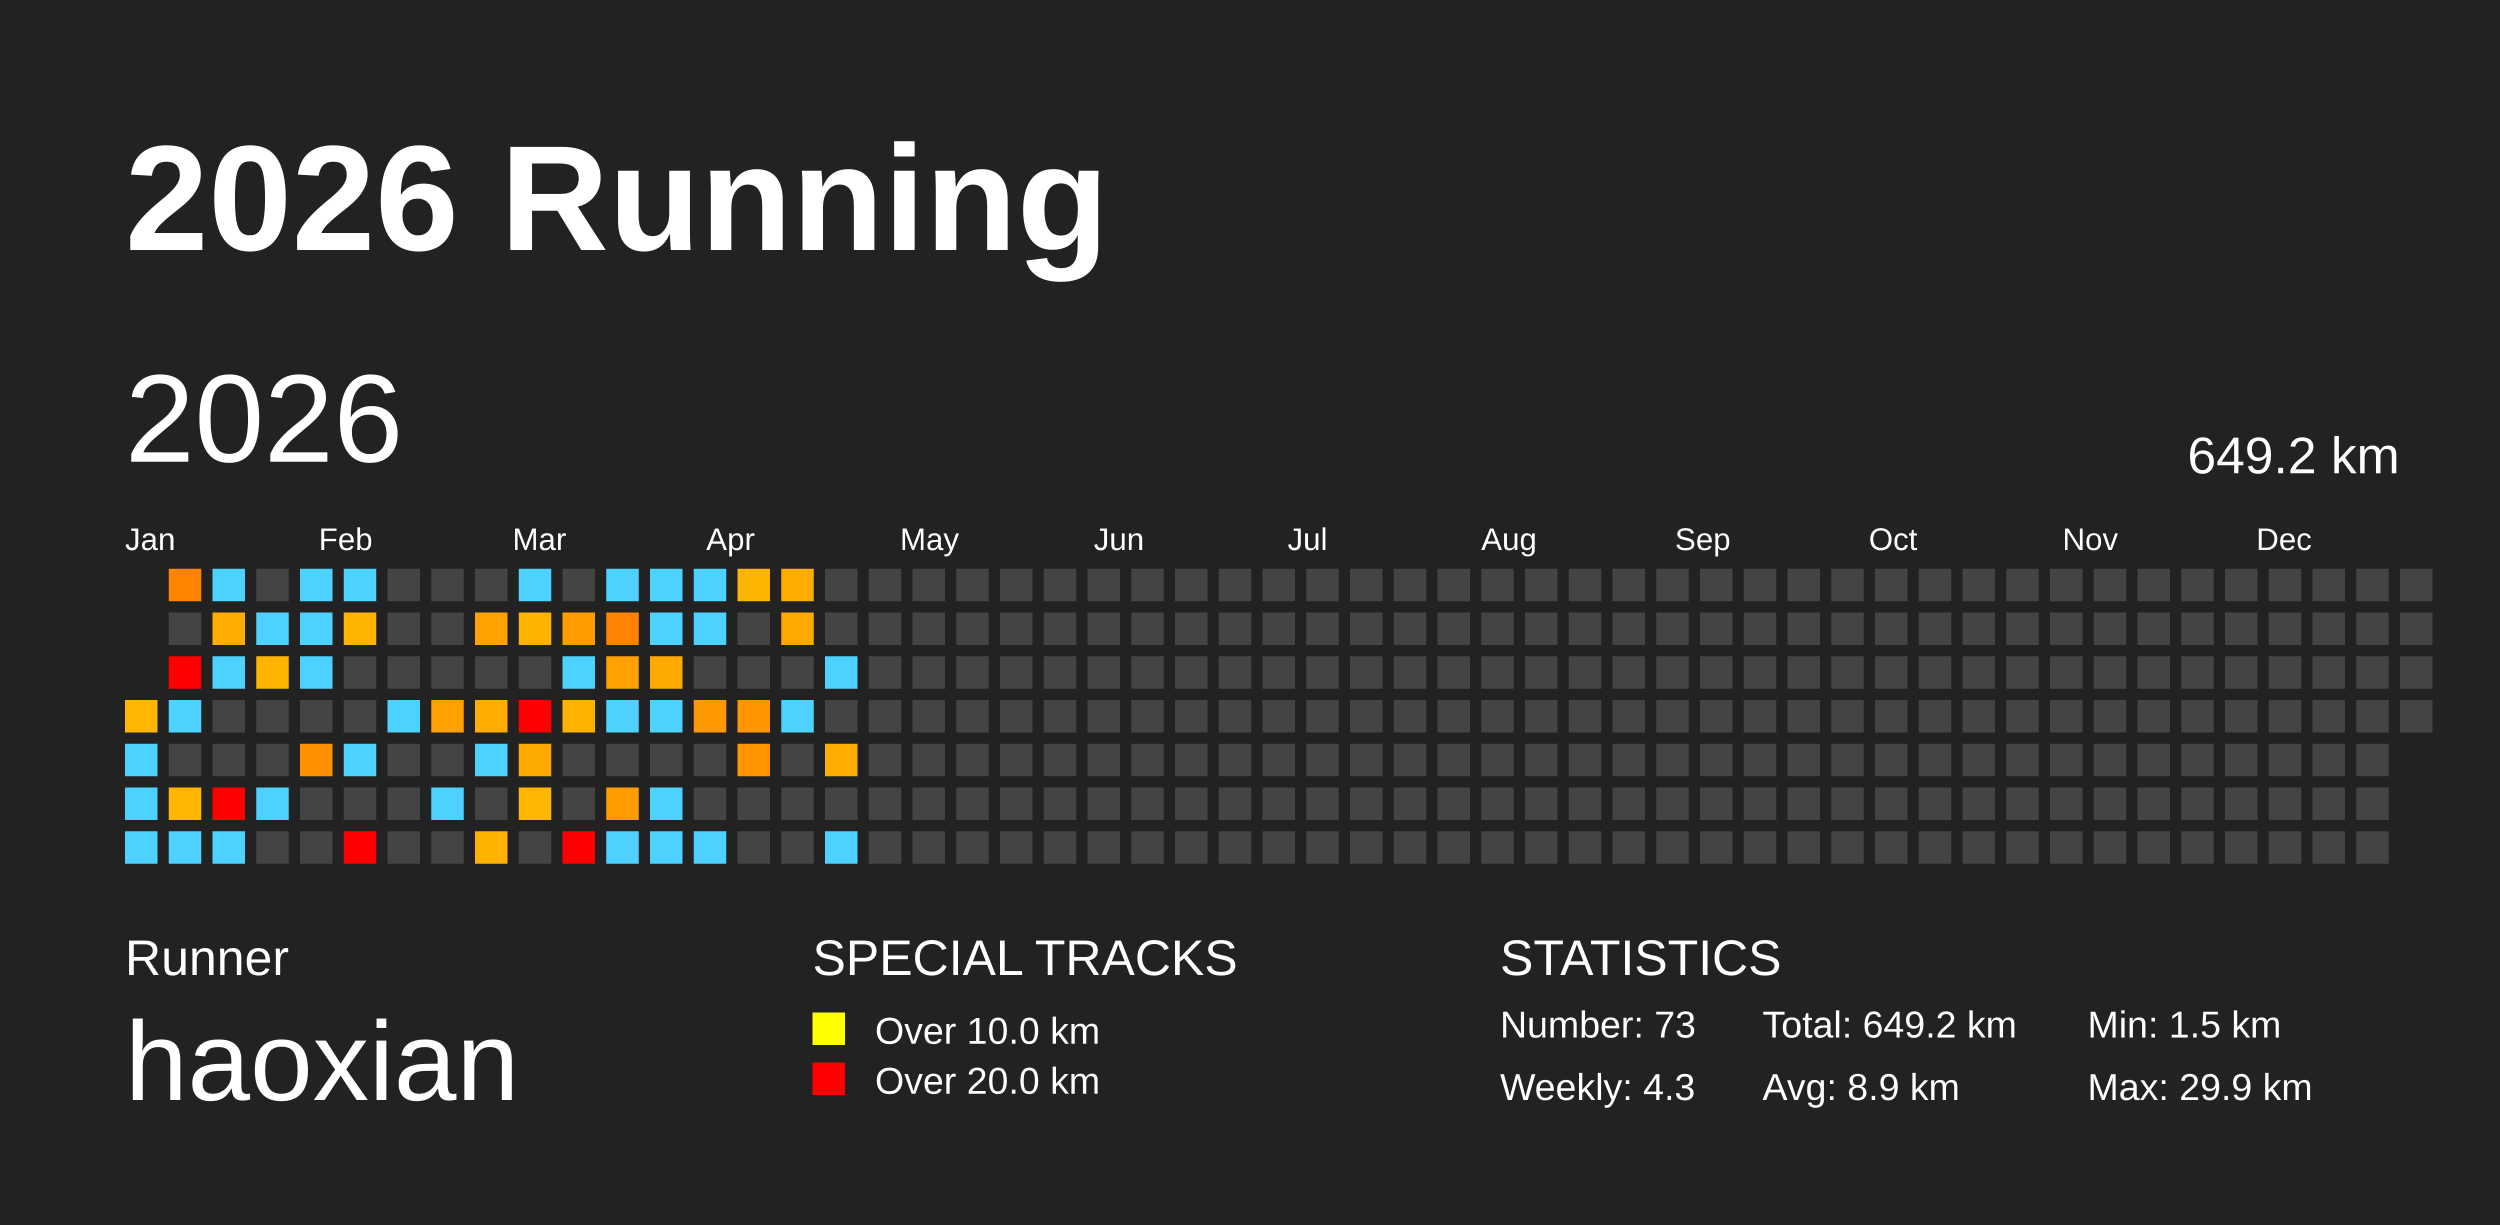
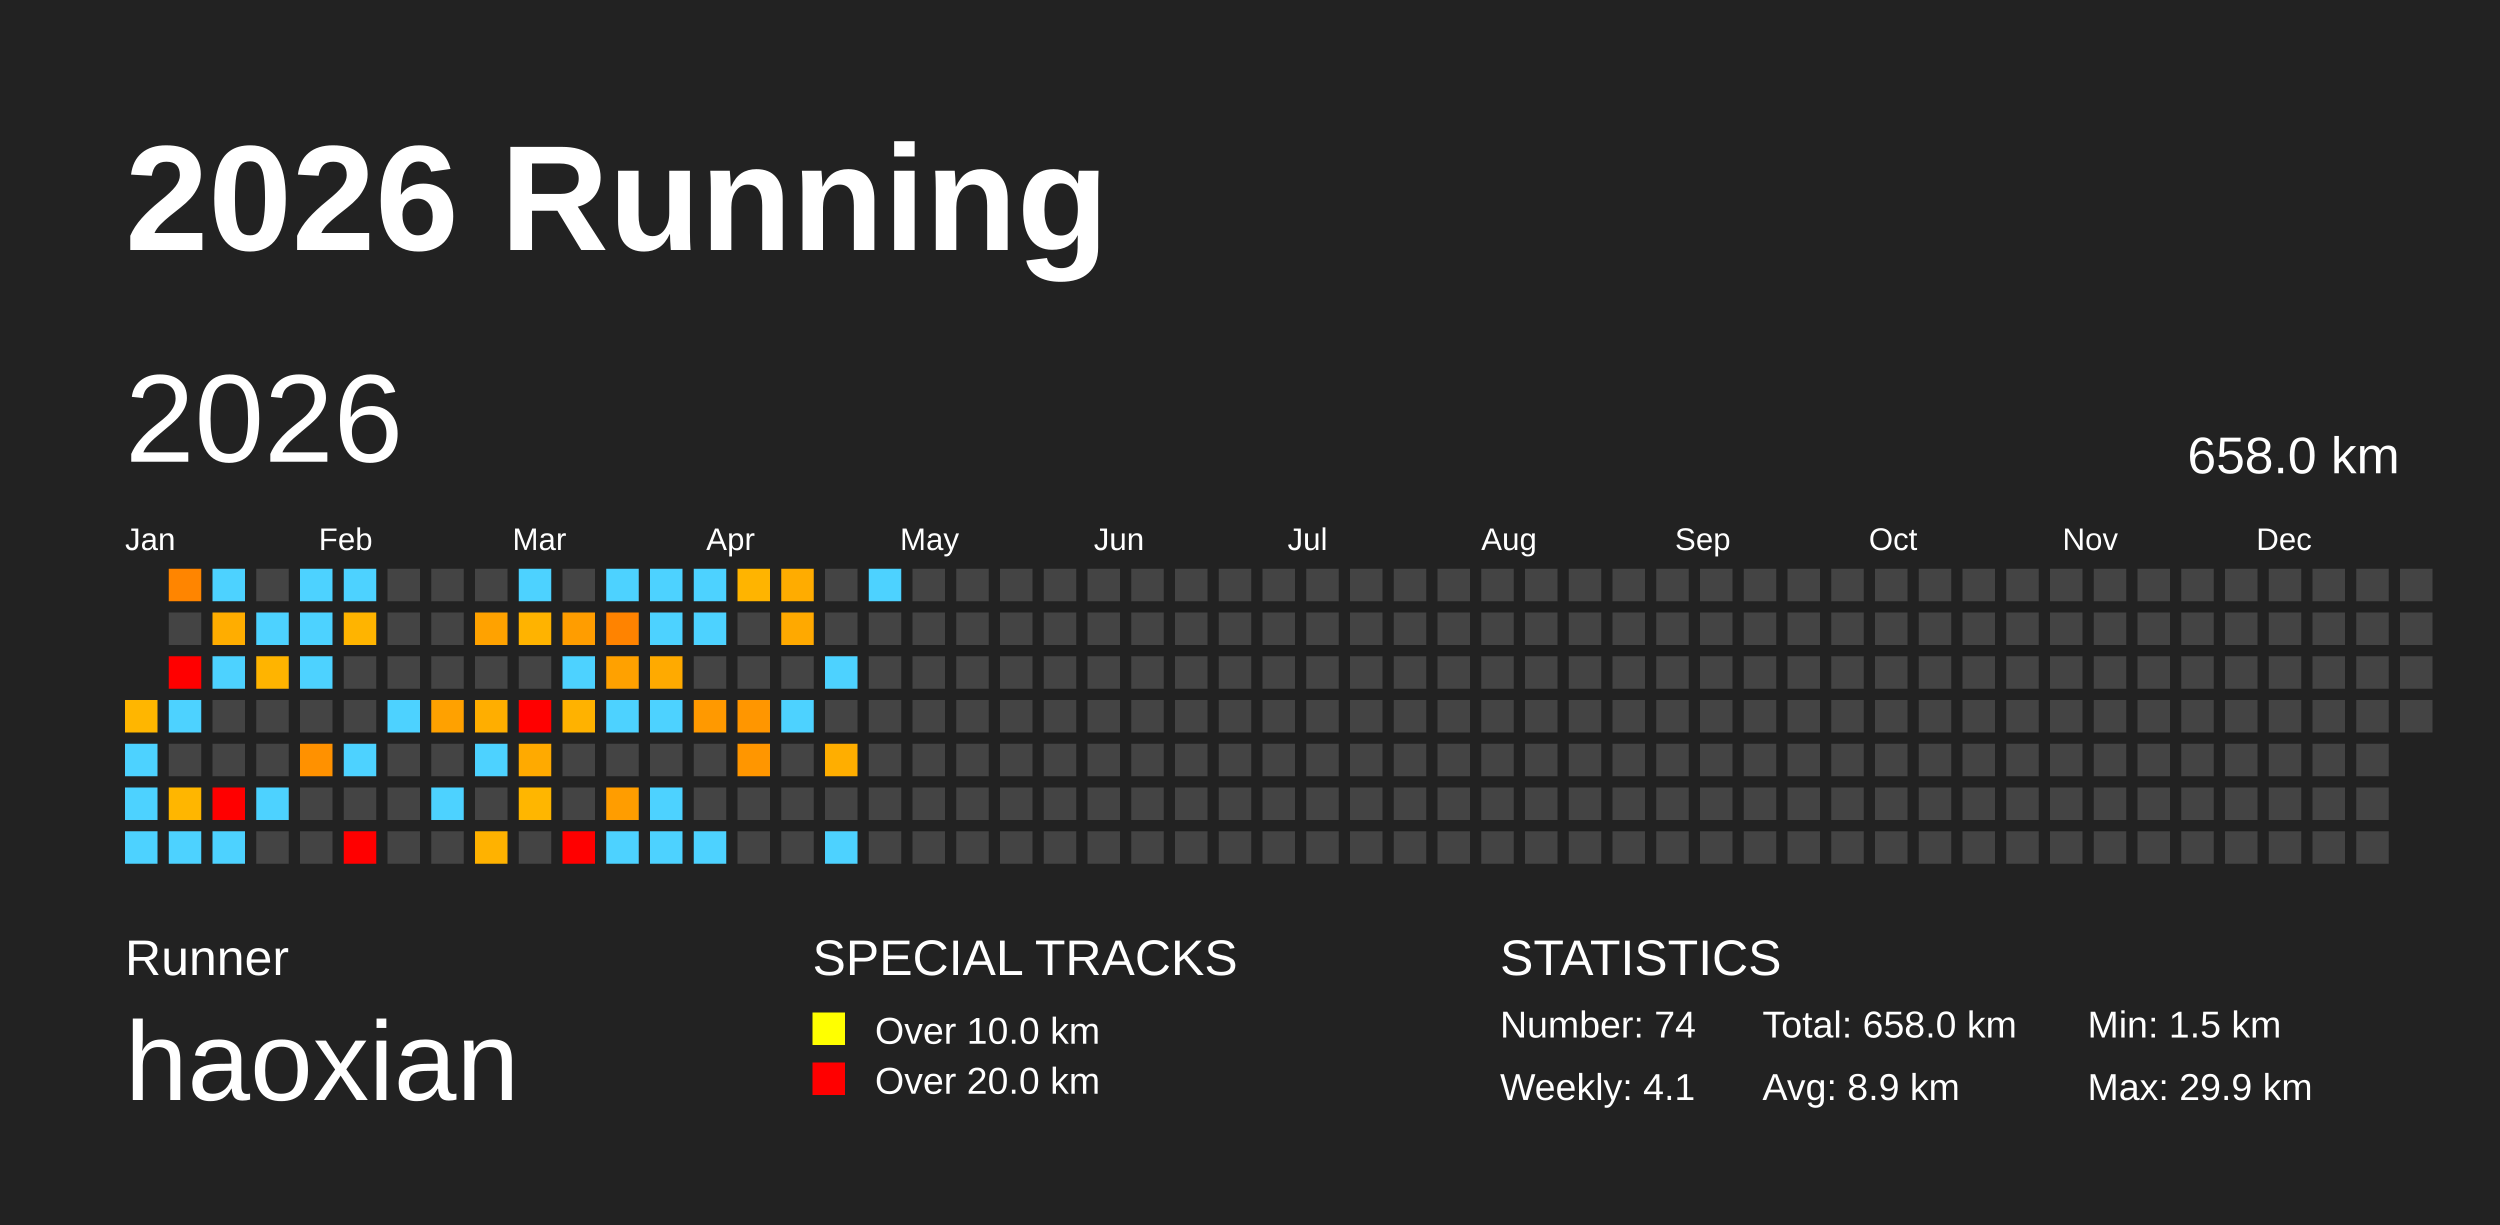
<svg xmlns="http://www.w3.org/2000/svg" baseProfile="full" height="98mm" version="1.1" viewBox="0,0,200,98" width="200mm">
  <defs />
  <rect fill="#222222" height="98" width="200" x="0" y="0" />
  <text fill="#FFFFFF" style="font-size:12px; font-family:Arial; font-weight:bold;" x="10" y="20">2026 Running</text>
  <text fill="#FFFFFF" style="font-size:4px; font-family:Arial" x="10" y="78">Runner</text>
  <text fill="#FFFFFF" style="font-size:9px; font-family:Arial" x="10" y="88">haoxian</text>
  <text fill="#FFFFFF" style="font-size:4px; font-family:Arial" x="65" y="78">SPECIAL TRACKS</text>
  <rect fill="yellow" height="2.6" width="2.6" x="65" y="81" />
  <text fill="#FFFFFF" style="font-size:3px; font-family:Arial" x="70" y="83.5">Over 10.0 km</text>
  <rect fill="red" height="2.6" width="2.6" x="65" y="85" />
  <text fill="#FFFFFF" style="font-size:3px; font-family:Arial" x="70" y="87.5">Over 20.0 km</text>
  <text fill="#FFFFFF" style="font-size:4px; font-family:Arial" x="120" y="78">STATISTICS</text>
-   <text fill="#FFFFFF" style="font-size:3px; font-family:Arial" x="120" y="83">Number: 73</text>
-   <text fill="#FFFFFF" style="font-size:3px; font-family:Arial" x="120" y="88">Weekly: 4.3</text>
-   <text fill="#FFFFFF" style="font-size:3px; font-family:Arial" x="141" y="83">Total: 649.2 km</text>
+   <text fill="#FFFFFF" style="font-size:3px; font-family:Arial" x="120" y="83">Number: 74</text>
+   <text fill="#FFFFFF" style="font-size:3px; font-family:Arial" x="120" y="88">Weekly: 4.1</text>
+   <text fill="#FFFFFF" style="font-size:3px; font-family:Arial" x="141" y="83">Total: 658.0 km</text>
  <text fill="#FFFFFF" style="font-size:3px; font-family:Arial" x="141" y="88">Avg: 8.9 km</text>
  <text fill="#FFFFFF" style="font-size:3px; font-family:Arial" x="167" y="83">Min: 1.5 km</text>
  <text fill="#FFFFFF" style="font-size:3px; font-family:Arial" x="167" y="88">Max: 29.9 km</text>
  <text dominant-baseline="hanging" fill="#FFFFFF" style="font-size:10.0px; font-family:Arial;" x="10" y="30">2026</text>
-   <text dominant-baseline="hanging" fill="#FFFFFF" style="font-size:4.125px; font-family:Arial;" x="175" y="35">649.2 km</text>
+   <text dominant-baseline="hanging" fill="#FFFFFF" style="font-size:4.125px; font-family:Arial;" x="175" y="35">658.0 km</text>
  <text fill="#FFFFFF" style="font-size:2.5px; font-family:Arial" x="10.0" y="44">Jan</text>
  <text fill="#FFFFFF" style="font-size:2.5px; font-family:Arial" x="25.5" y="44">Feb</text>
  <text fill="#FFFFFF" style="font-size:2.5px; font-family:Arial" x="41.0" y="44">Mar</text>
  <text fill="#FFFFFF" style="font-size:2.5px; font-family:Arial" x="56.5" y="44">Apr</text>
  <text fill="#FFFFFF" style="font-size:2.5px; font-family:Arial" x="72.0" y="44">May</text>
  <text fill="#FFFFFF" style="font-size:2.5px; font-family:Arial" x="87.5" y="44">Jun</text>
  <text fill="#FFFFFF" style="font-size:2.5px; font-family:Arial" x="103.0" y="44">Jul</text>
  <text fill="#FFFFFF" style="font-size:2.5px; font-family:Arial" x="118.5" y="44">Aug</text>
  <text fill="#FFFFFF" style="font-size:2.5px; font-family:Arial" x="134.0" y="44">Sep</text>
  <text fill="#FFFFFF" style="font-size:2.5px; font-family:Arial" x="149.5" y="44">Oct</text>
  <text fill="#FFFFFF" style="font-size:2.5px; font-family:Arial" x="165.0" y="44">Nov</text>
  <text fill="#FFFFFF" style="font-size:2.5px; font-family:Arial" x="180.5" y="44">Dec</text>
  <rect fill="#ffb600" height="2.6" width="2.6" x="10.0" y="56.0" />
  <rect fill="#4dd2ff" height="2.6" width="2.6" x="10.0" y="59.5" />
  <rect fill="#4dd2ff" height="2.6" width="2.6" x="10.0" y="63.0" />
  <rect fill="#4dd2ff" height="2.6" width="2.6" x="10.0" y="66.5" />
  <rect fill="#ff8500" height="2.6" width="2.6" x="13.5" y="45.5" />
  <rect fill="#444444" height="2.6" width="2.6" x="13.5" y="49.0" />
  <rect fill="red" height="2.6" width="2.6" x="13.5" y="52.5" />
  <rect fill="#4dd2ff" height="2.6" width="2.6" x="13.5" y="56.0" />
  <rect fill="#444444" height="2.6" width="2.6" x="13.5" y="59.5" />
  <rect fill="#ffb600" height="2.6" width="2.6" x="13.5" y="63.0" />
  <rect fill="#4dd2ff" height="2.6" width="2.6" x="13.5" y="66.5" />
  <rect fill="#4dd2ff" height="2.6" width="2.6" x="17.0" y="45.5" />
  <rect fill="#ffad00" height="2.6" width="2.6" x="17.0" y="49.0" />
  <rect fill="#4dd2ff" height="2.6" width="2.6" x="17.0" y="52.5" />
  <rect fill="#444444" height="2.6" width="2.6" x="17.0" y="56.0" />
  <rect fill="#444444" height="2.6" width="2.6" x="17.0" y="59.5" />
  <rect fill="red" height="2.6" width="2.6" x="17.0" y="63.0" />
  <rect fill="#4dd2ff" height="2.6" width="2.6" x="17.0" y="66.5" />
  <rect fill="#444444" height="2.6" width="2.6" x="20.5" y="45.5" />
  <rect fill="#4dd2ff" height="2.6" width="2.6" x="20.5" y="49.0" />
  <rect fill="#ffb400" height="2.6" width="2.6" x="20.5" y="52.5" />
  <rect fill="#444444" height="2.6" width="2.6" x="20.5" y="56.0" />
  <rect fill="#444444" height="2.6" width="2.6" x="20.5" y="59.5" />
  <rect fill="#4dd2ff" height="2.6" width="2.6" x="20.5" y="63.0" />
  <rect fill="#444444" height="2.6" width="2.6" x="20.5" y="66.5" />
  <rect fill="#4dd2ff" height="2.6" width="2.6" x="24.0" y="45.5" />
  <rect fill="#4dd2ff" height="2.6" width="2.6" x="24.0" y="49.0" />
  <rect fill="#4dd2ff" height="2.6" width="2.6" x="24.0" y="52.5" />
  <rect fill="#444444" height="2.6" width="2.6" x="24.0" y="56.0" />
  <rect fill="#ff9100" height="2.6" width="2.6" x="24.0" y="59.5" />
  <rect fill="#444444" height="2.6" width="2.6" x="24.0" y="63.0" />
  <rect fill="#444444" height="2.6" width="2.6" x="24.0" y="66.5" />
  <rect fill="#4dd2ff" height="2.6" width="2.6" x="27.5" y="45.5" />
  <rect fill="#ffb400" height="2.6" width="2.6" x="27.5" y="49.0" />
  <rect fill="#444444" height="2.6" width="2.6" x="27.5" y="52.5" />
  <rect fill="#444444" height="2.6" width="2.6" x="27.5" y="56.0" />
  <rect fill="#4dd2ff" height="2.6" width="2.6" x="27.5" y="59.5" />
  <rect fill="#444444" height="2.6" width="2.6" x="27.5" y="63.0" />
  <rect fill="red" height="2.6" width="2.6" x="27.5" y="66.5" />
  <rect fill="#444444" height="2.6" width="2.6" x="31.0" y="45.5" />
  <rect fill="#444444" height="2.6" width="2.6" x="31.0" y="49.0" />
  <rect fill="#444444" height="2.6" width="2.6" x="31.0" y="52.5" />
  <rect fill="#4dd2ff" height="2.6" width="2.6" x="31.0" y="56.0" />
  <rect fill="#444444" height="2.6" width="2.6" x="31.0" y="59.5" />
  <rect fill="#444444" height="2.6" width="2.6" x="31.0" y="63.0" />
  <rect fill="#444444" height="2.6" width="2.6" x="31.0" y="66.5" />
  <rect fill="#444444" height="2.6" width="2.6" x="34.5" y="45.5" />
  <rect fill="#444444" height="2.6" width="2.6" x="34.5" y="49.0" />
  <rect fill="#444444" height="2.6" width="2.6" x="34.5" y="52.5" />
  <rect fill="#ffa100" height="2.6" width="2.6" x="34.5" y="56.0" />
  <rect fill="#444444" height="2.6" width="2.6" x="34.5" y="59.5" />
  <rect fill="#4dd2ff" height="2.6" width="2.6" x="34.5" y="63.0" />
  <rect fill="#444444" height="2.6" width="2.6" x="34.5" y="66.5" />
  <rect fill="#444444" height="2.6" width="2.6" x="38.0" y="45.5" />
  <rect fill="#ffa200" height="2.6" width="2.6" x="38.0" y="49.0" />
  <rect fill="#444444" height="2.6" width="2.6" x="38.0" y="52.5" />
  <rect fill="#ffae00" height="2.6" width="2.6" x="38.0" y="56.0" />
  <rect fill="#4dd2ff" height="2.6" width="2.6" x="38.0" y="59.5" />
  <rect fill="#444444" height="2.6" width="2.6" x="38.0" y="63.0" />
  <rect fill="#ffb200" height="2.6" width="2.6" x="38.0" y="66.5" />
  <rect fill="#4dd2ff" height="2.6" width="2.6" x="41.5" y="45.5" />
  <rect fill="#ffb300" height="2.6" width="2.6" x="41.5" y="49.0" />
  <rect fill="#444444" height="2.6" width="2.6" x="41.5" y="52.5" />
  <rect fill="red" height="2.6" width="2.6" x="41.5" y="56.0" />
  <rect fill="#ffaa00" height="2.6" width="2.6" x="41.5" y="59.5" />
  <rect fill="#ffb600" height="2.6" width="2.6" x="41.5" y="63.0" />
  <rect fill="#444444" height="2.6" width="2.6" x="41.5" y="66.5" />
  <rect fill="#444444" height="2.6" width="2.6" x="45.0" y="45.5" />
  <rect fill="#ff9d00" height="2.6" width="2.6" x="45.0" y="49.0" />
  <rect fill="#4dd2ff" height="2.6" width="2.6" x="45.0" y="52.5" />
  <rect fill="#ffb200" height="2.6" width="2.6" x="45.0" y="56.0" />
  <rect fill="#444444" height="2.6" width="2.6" x="45.0" y="59.5" />
  <rect fill="#444444" height="2.6" width="2.6" x="45.0" y="63.0" />
  <rect fill="red" height="2.6" width="2.6" x="45.0" y="66.5" />
  <rect fill="#4dd2ff" height="2.6" width="2.6" x="48.5" y="45.5" />
  <rect fill="#ff8300" height="2.6" width="2.6" x="48.5" y="49.0" />
  <rect fill="#ffa100" height="2.6" width="2.6" x="48.5" y="52.5" />
  <rect fill="#4dd2ff" height="2.6" width="2.6" x="48.5" y="56.0" />
  <rect fill="#444444" height="2.6" width="2.6" x="48.5" y="59.5" />
  <rect fill="#ff9d00" height="2.6" width="2.6" x="48.5" y="63.0" />
  <rect fill="#4dd2ff" height="2.6" width="2.6" x="48.5" y="66.5" />
  <rect fill="#4dd2ff" height="2.6" width="2.6" x="52.0" y="45.5" />
  <rect fill="#4dd2ff" height="2.6" width="2.6" x="52.0" y="49.0" />
  <rect fill="#ffaa00" height="2.6" width="2.6" x="52.0" y="52.5" />
  <rect fill="#4dd2ff" height="2.6" width="2.6" x="52.0" y="56.0" />
  <rect fill="#444444" height="2.6" width="2.6" x="52.0" y="59.5" />
  <rect fill="#4dd2ff" height="2.6" width="2.6" x="52.0" y="63.0" />
  <rect fill="#4dd2ff" height="2.6" width="2.6" x="52.0" y="66.5" />
  <rect fill="#4dd2ff" height="2.6" width="2.6" x="55.5" y="45.5" />
  <rect fill="#4dd2ff" height="2.6" width="2.6" x="55.5" y="49.0" />
  <rect fill="#444444" height="2.6" width="2.6" x="55.5" y="52.5" />
  <rect fill="#ff9900" height="2.6" width="2.6" x="55.5" y="56.0" />
  <rect fill="#444444" height="2.6" width="2.6" x="55.5" y="59.5" />
  <rect fill="#444444" height="2.6" width="2.6" x="55.5" y="63.0" />
  <rect fill="#4dd2ff" height="2.6" width="2.6" x="55.5" y="66.5" />
  <rect fill="#ffb400" height="2.6" width="2.6" x="59.0" y="45.5" />
  <rect fill="#444444" height="2.6" width="2.6" x="59.0" y="49.0" />
  <rect fill="#444444" height="2.6" width="2.6" x="59.0" y="52.5" />
  <rect fill="#ff9600" height="2.6" width="2.6" x="59.0" y="56.0" />
  <rect fill="#ff9600" height="2.6" width="2.6" x="59.0" y="59.5" />
  <rect fill="#444444" height="2.6" width="2.6" x="59.0" y="63.0" />
  <rect fill="#444444" height="2.6" width="2.6" x="59.0" y="66.5" />
  <rect fill="#ffac00" height="2.6" width="2.6" x="62.5" y="45.5" />
  <rect fill="#ffa900" height="2.6" width="2.6" x="62.5" y="49.0" />
  <rect fill="#444444" height="2.6" width="2.6" x="62.5" y="52.5" />
  <rect fill="#4dd2ff" height="2.6" width="2.6" x="62.5" y="56.0" />
  <rect fill="#444444" height="2.6" width="2.6" x="62.5" y="59.5" />
  <rect fill="#444444" height="2.6" width="2.6" x="62.5" y="63.0" />
  <rect fill="#444444" height="2.6" width="2.6" x="62.5" y="66.5" />
  <rect fill="#444444" height="2.6" width="2.6" x="66.0" y="45.5" />
  <rect fill="#444444" height="2.6" width="2.6" x="66.0" y="49.0" />
  <rect fill="#4dd2ff" height="2.6" width="2.6" x="66.0" y="52.5" />
  <rect fill="#444444" height="2.6" width="2.6" x="66.0" y="56.0" />
  <rect fill="#ffae00" height="2.6" width="2.6" x="66.0" y="59.5" />
  <rect fill="#444444" height="2.6" width="2.6" x="66.0" y="63.0" />
  <rect fill="#4dd2ff" height="2.6" width="2.6" x="66.0" y="66.5" />
-   <rect fill="#444444" height="2.6" width="2.6" x="69.5" y="45.5" />
+   <rect fill="#4dd2ff" height="2.6" width="2.6" x="69.5" y="45.5" />
  <rect fill="#444444" height="2.6" width="2.6" x="69.5" y="49.0" />
  <rect fill="#444444" height="2.6" width="2.6" x="69.5" y="52.5" />
  <rect fill="#444444" height="2.6" width="2.6" x="69.5" y="56.0" />
  <rect fill="#444444" height="2.6" width="2.6" x="69.5" y="59.5" />
  <rect fill="#444444" height="2.6" width="2.6" x="69.5" y="63.0" />
  <rect fill="#444444" height="2.6" width="2.6" x="69.5" y="66.5" />
  <rect fill="#444444" height="2.6" width="2.6" x="73.0" y="45.5" />
  <rect fill="#444444" height="2.6" width="2.6" x="73.0" y="49.0" />
  <rect fill="#444444" height="2.6" width="2.6" x="73.0" y="52.5" />
  <rect fill="#444444" height="2.6" width="2.6" x="73.0" y="56.0" />
  <rect fill="#444444" height="2.6" width="2.6" x="73.0" y="59.5" />
  <rect fill="#444444" height="2.6" width="2.6" x="73.0" y="63.0" />
  <rect fill="#444444" height="2.6" width="2.6" x="73.0" y="66.5" />
  <rect fill="#444444" height="2.6" width="2.6" x="76.5" y="45.5" />
  <rect fill="#444444" height="2.6" width="2.6" x="76.5" y="49.0" />
  <rect fill="#444444" height="2.6" width="2.6" x="76.5" y="52.5" />
  <rect fill="#444444" height="2.6" width="2.6" x="76.5" y="56.0" />
  <rect fill="#444444" height="2.6" width="2.6" x="76.5" y="59.5" />
  <rect fill="#444444" height="2.6" width="2.6" x="76.5" y="63.0" />
  <rect fill="#444444" height="2.6" width="2.6" x="76.5" y="66.5" />
  <rect fill="#444444" height="2.6" width="2.6" x="80.0" y="45.5" />
  <rect fill="#444444" height="2.6" width="2.6" x="80.0" y="49.0" />
  <rect fill="#444444" height="2.6" width="2.6" x="80.0" y="52.5" />
  <rect fill="#444444" height="2.6" width="2.6" x="80.0" y="56.0" />
  <rect fill="#444444" height="2.6" width="2.6" x="80.0" y="59.5" />
  <rect fill="#444444" height="2.6" width="2.6" x="80.0" y="63.0" />
  <rect fill="#444444" height="2.6" width="2.6" x="80.0" y="66.5" />
  <rect fill="#444444" height="2.6" width="2.6" x="83.5" y="45.5" />
  <rect fill="#444444" height="2.6" width="2.6" x="83.5" y="49.0" />
  <rect fill="#444444" height="2.6" width="2.6" x="83.5" y="52.5" />
  <rect fill="#444444" height="2.6" width="2.6" x="83.5" y="56.0" />
  <rect fill="#444444" height="2.6" width="2.6" x="83.5" y="59.5" />
  <rect fill="#444444" height="2.6" width="2.6" x="83.5" y="63.0" />
  <rect fill="#444444" height="2.6" width="2.6" x="83.5" y="66.5" />
  <rect fill="#444444" height="2.6" width="2.6" x="87.0" y="45.5" />
  <rect fill="#444444" height="2.6" width="2.6" x="87.0" y="49.0" />
  <rect fill="#444444" height="2.6" width="2.6" x="87.0" y="52.5" />
  <rect fill="#444444" height="2.6" width="2.6" x="87.0" y="56.0" />
  <rect fill="#444444" height="2.6" width="2.6" x="87.0" y="59.5" />
  <rect fill="#444444" height="2.6" width="2.6" x="87.0" y="63.0" />
  <rect fill="#444444" height="2.6" width="2.6" x="87.0" y="66.5" />
  <rect fill="#444444" height="2.6" width="2.6" x="90.5" y="45.5" />
  <rect fill="#444444" height="2.6" width="2.6" x="90.5" y="49.0" />
  <rect fill="#444444" height="2.6" width="2.6" x="90.5" y="52.5" />
  <rect fill="#444444" height="2.6" width="2.6" x="90.5" y="56.0" />
  <rect fill="#444444" height="2.6" width="2.6" x="90.5" y="59.5" />
  <rect fill="#444444" height="2.6" width="2.6" x="90.5" y="63.0" />
  <rect fill="#444444" height="2.6" width="2.6" x="90.5" y="66.5" />
  <rect fill="#444444" height="2.6" width="2.6" x="94.0" y="45.5" />
  <rect fill="#444444" height="2.6" width="2.6" x="94.0" y="49.0" />
  <rect fill="#444444" height="2.6" width="2.6" x="94.0" y="52.5" />
  <rect fill="#444444" height="2.6" width="2.6" x="94.0" y="56.0" />
  <rect fill="#444444" height="2.6" width="2.6" x="94.0" y="59.5" />
  <rect fill="#444444" height="2.6" width="2.6" x="94.0" y="63.0" />
  <rect fill="#444444" height="2.6" width="2.6" x="94.0" y="66.5" />
  <rect fill="#444444" height="2.6" width="2.6" x="97.5" y="45.5" />
  <rect fill="#444444" height="2.6" width="2.6" x="97.5" y="49.0" />
  <rect fill="#444444" height="2.6" width="2.6" x="97.5" y="52.5" />
  <rect fill="#444444" height="2.6" width="2.6" x="97.5" y="56.0" />
  <rect fill="#444444" height="2.6" width="2.6" x="97.5" y="59.5" />
  <rect fill="#444444" height="2.6" width="2.6" x="97.5" y="63.0" />
  <rect fill="#444444" height="2.6" width="2.6" x="97.5" y="66.5" />
  <rect fill="#444444" height="2.6" width="2.6" x="101.0" y="45.5" />
  <rect fill="#444444" height="2.6" width="2.6" x="101.0" y="49.0" />
  <rect fill="#444444" height="2.6" width="2.6" x="101.0" y="52.5" />
  <rect fill="#444444" height="2.6" width="2.6" x="101.0" y="56.0" />
  <rect fill="#444444" height="2.6" width="2.6" x="101.0" y="59.5" />
  <rect fill="#444444" height="2.6" width="2.6" x="101.0" y="63.0" />
  <rect fill="#444444" height="2.6" width="2.6" x="101.0" y="66.5" />
  <rect fill="#444444" height="2.6" width="2.6" x="104.5" y="45.5" />
  <rect fill="#444444" height="2.6" width="2.6" x="104.5" y="49.0" />
  <rect fill="#444444" height="2.6" width="2.6" x="104.5" y="52.5" />
  <rect fill="#444444" height="2.6" width="2.6" x="104.5" y="56.0" />
  <rect fill="#444444" height="2.6" width="2.6" x="104.5" y="59.5" />
  <rect fill="#444444" height="2.6" width="2.6" x="104.5" y="63.0" />
  <rect fill="#444444" height="2.6" width="2.6" x="104.5" y="66.5" />
  <rect fill="#444444" height="2.6" width="2.6" x="108.0" y="45.5" />
  <rect fill="#444444" height="2.6" width="2.6" x="108.0" y="49.0" />
  <rect fill="#444444" height="2.6" width="2.6" x="108.0" y="52.5" />
  <rect fill="#444444" height="2.6" width="2.6" x="108.0" y="56.0" />
  <rect fill="#444444" height="2.6" width="2.6" x="108.0" y="59.5" />
  <rect fill="#444444" height="2.6" width="2.6" x="108.0" y="63.0" />
  <rect fill="#444444" height="2.6" width="2.6" x="108.0" y="66.5" />
  <rect fill="#444444" height="2.6" width="2.6" x="111.5" y="45.5" />
  <rect fill="#444444" height="2.6" width="2.6" x="111.5" y="49.0" />
  <rect fill="#444444" height="2.6" width="2.6" x="111.5" y="52.5" />
  <rect fill="#444444" height="2.6" width="2.6" x="111.5" y="56.0" />
  <rect fill="#444444" height="2.6" width="2.6" x="111.5" y="59.5" />
  <rect fill="#444444" height="2.6" width="2.6" x="111.5" y="63.0" />
  <rect fill="#444444" height="2.6" width="2.6" x="111.5" y="66.5" />
  <rect fill="#444444" height="2.6" width="2.6" x="115.0" y="45.5" />
  <rect fill="#444444" height="2.6" width="2.6" x="115.0" y="49.0" />
  <rect fill="#444444" height="2.6" width="2.6" x="115.0" y="52.5" />
  <rect fill="#444444" height="2.6" width="2.6" x="115.0" y="56.0" />
  <rect fill="#444444" height="2.6" width="2.6" x="115.0" y="59.5" />
  <rect fill="#444444" height="2.6" width="2.6" x="115.0" y="63.0" />
  <rect fill="#444444" height="2.6" width="2.6" x="115.0" y="66.5" />
  <rect fill="#444444" height="2.6" width="2.6" x="118.5" y="45.5" />
  <rect fill="#444444" height="2.6" width="2.6" x="118.5" y="49.0" />
  <rect fill="#444444" height="2.6" width="2.6" x="118.5" y="52.5" />
  <rect fill="#444444" height="2.6" width="2.6" x="118.5" y="56.0" />
  <rect fill="#444444" height="2.6" width="2.6" x="118.5" y="59.5" />
  <rect fill="#444444" height="2.6" width="2.6" x="118.5" y="63.0" />
  <rect fill="#444444" height="2.6" width="2.6" x="118.5" y="66.5" />
  <rect fill="#444444" height="2.6" width="2.6" x="122.0" y="45.5" />
  <rect fill="#444444" height="2.6" width="2.6" x="122.0" y="49.0" />
  <rect fill="#444444" height="2.6" width="2.6" x="122.0" y="52.5" />
  <rect fill="#444444" height="2.6" width="2.6" x="122.0" y="56.0" />
  <rect fill="#444444" height="2.6" width="2.6" x="122.0" y="59.5" />
  <rect fill="#444444" height="2.6" width="2.6" x="122.0" y="63.0" />
  <rect fill="#444444" height="2.6" width="2.6" x="122.0" y="66.5" />
  <rect fill="#444444" height="2.6" width="2.6" x="125.5" y="45.5" />
  <rect fill="#444444" height="2.6" width="2.6" x="125.5" y="49.0" />
  <rect fill="#444444" height="2.6" width="2.6" x="125.5" y="52.5" />
  <rect fill="#444444" height="2.6" width="2.6" x="125.5" y="56.0" />
  <rect fill="#444444" height="2.6" width="2.6" x="125.5" y="59.5" />
  <rect fill="#444444" height="2.6" width="2.6" x="125.5" y="63.0" />
  <rect fill="#444444" height="2.6" width="2.6" x="125.5" y="66.5" />
  <rect fill="#444444" height="2.6" width="2.6" x="129.0" y="45.5" />
  <rect fill="#444444" height="2.6" width="2.6" x="129.0" y="49.0" />
  <rect fill="#444444" height="2.6" width="2.6" x="129.0" y="52.5" />
  <rect fill="#444444" height="2.6" width="2.6" x="129.0" y="56.0" />
  <rect fill="#444444" height="2.6" width="2.6" x="129.0" y="59.5" />
  <rect fill="#444444" height="2.6" width="2.6" x="129.0" y="63.0" />
  <rect fill="#444444" height="2.6" width="2.6" x="129.0" y="66.5" />
  <rect fill="#444444" height="2.6" width="2.6" x="132.5" y="45.5" />
  <rect fill="#444444" height="2.6" width="2.6" x="132.5" y="49.0" />
  <rect fill="#444444" height="2.6" width="2.6" x="132.5" y="52.5" />
  <rect fill="#444444" height="2.6" width="2.6" x="132.5" y="56.0" />
  <rect fill="#444444" height="2.6" width="2.6" x="132.5" y="59.5" />
  <rect fill="#444444" height="2.6" width="2.6" x="132.5" y="63.0" />
  <rect fill="#444444" height="2.6" width="2.6" x="132.5" y="66.5" />
  <rect fill="#444444" height="2.6" width="2.6" x="136.0" y="45.5" />
  <rect fill="#444444" height="2.6" width="2.6" x="136.0" y="49.0" />
  <rect fill="#444444" height="2.6" width="2.6" x="136.0" y="52.5" />
  <rect fill="#444444" height="2.6" width="2.6" x="136.0" y="56.0" />
  <rect fill="#444444" height="2.6" width="2.6" x="136.0" y="59.5" />
  <rect fill="#444444" height="2.6" width="2.6" x="136.0" y="63.0" />
  <rect fill="#444444" height="2.6" width="2.6" x="136.0" y="66.5" />
  <rect fill="#444444" height="2.6" width="2.6" x="139.5" y="45.5" />
  <rect fill="#444444" height="2.6" width="2.6" x="139.5" y="49.0" />
  <rect fill="#444444" height="2.6" width="2.6" x="139.5" y="52.5" />
  <rect fill="#444444" height="2.6" width="2.6" x="139.5" y="56.0" />
  <rect fill="#444444" height="2.6" width="2.6" x="139.5" y="59.5" />
  <rect fill="#444444" height="2.6" width="2.6" x="139.5" y="63.0" />
  <rect fill="#444444" height="2.6" width="2.6" x="139.5" y="66.5" />
  <rect fill="#444444" height="2.6" width="2.6" x="143.0" y="45.5" />
  <rect fill="#444444" height="2.6" width="2.6" x="143.0" y="49.0" />
  <rect fill="#444444" height="2.6" width="2.6" x="143.0" y="52.5" />
  <rect fill="#444444" height="2.6" width="2.6" x="143.0" y="56.0" />
  <rect fill="#444444" height="2.6" width="2.6" x="143.0" y="59.5" />
  <rect fill="#444444" height="2.6" width="2.6" x="143.0" y="63.0" />
  <rect fill="#444444" height="2.6" width="2.6" x="143.0" y="66.5" />
  <rect fill="#444444" height="2.6" width="2.6" x="146.5" y="45.5" />
  <rect fill="#444444" height="2.6" width="2.6" x="146.5" y="49.0" />
  <rect fill="#444444" height="2.6" width="2.6" x="146.5" y="52.5" />
  <rect fill="#444444" height="2.6" width="2.6" x="146.5" y="56.0" />
  <rect fill="#444444" height="2.6" width="2.6" x="146.5" y="59.5" />
  <rect fill="#444444" height="2.6" width="2.6" x="146.5" y="63.0" />
  <rect fill="#444444" height="2.6" width="2.6" x="146.5" y="66.5" />
  <rect fill="#444444" height="2.6" width="2.6" x="150.0" y="45.5" />
  <rect fill="#444444" height="2.6" width="2.6" x="150.0" y="49.0" />
  <rect fill="#444444" height="2.6" width="2.6" x="150.0" y="52.5" />
  <rect fill="#444444" height="2.6" width="2.6" x="150.0" y="56.0" />
  <rect fill="#444444" height="2.6" width="2.6" x="150.0" y="59.5" />
  <rect fill="#444444" height="2.6" width="2.6" x="150.0" y="63.0" />
  <rect fill="#444444" height="2.6" width="2.6" x="150.0" y="66.5" />
  <rect fill="#444444" height="2.6" width="2.6" x="153.5" y="45.5" />
  <rect fill="#444444" height="2.6" width="2.6" x="153.5" y="49.0" />
  <rect fill="#444444" height="2.6" width="2.6" x="153.5" y="52.5" />
  <rect fill="#444444" height="2.6" width="2.6" x="153.5" y="56.0" />
  <rect fill="#444444" height="2.6" width="2.6" x="153.5" y="59.5" />
  <rect fill="#444444" height="2.6" width="2.6" x="153.5" y="63.0" />
  <rect fill="#444444" height="2.6" width="2.6" x="153.5" y="66.5" />
  <rect fill="#444444" height="2.6" width="2.6" x="157.0" y="45.5" />
  <rect fill="#444444" height="2.6" width="2.6" x="157.0" y="49.0" />
  <rect fill="#444444" height="2.6" width="2.6" x="157.0" y="52.5" />
  <rect fill="#444444" height="2.6" width="2.6" x="157.0" y="56.0" />
  <rect fill="#444444" height="2.6" width="2.6" x="157.0" y="59.5" />
  <rect fill="#444444" height="2.6" width="2.6" x="157.0" y="63.0" />
  <rect fill="#444444" height="2.6" width="2.6" x="157.0" y="66.5" />
  <rect fill="#444444" height="2.6" width="2.6" x="160.5" y="45.5" />
  <rect fill="#444444" height="2.6" width="2.6" x="160.5" y="49.0" />
  <rect fill="#444444" height="2.6" width="2.6" x="160.5" y="52.5" />
  <rect fill="#444444" height="2.6" width="2.6" x="160.5" y="56.0" />
  <rect fill="#444444" height="2.6" width="2.6" x="160.5" y="59.5" />
  <rect fill="#444444" height="2.6" width="2.6" x="160.5" y="63.0" />
  <rect fill="#444444" height="2.6" width="2.6" x="160.5" y="66.5" />
  <rect fill="#444444" height="2.6" width="2.6" x="164.0" y="45.5" />
  <rect fill="#444444" height="2.6" width="2.6" x="164.0" y="49.0" />
  <rect fill="#444444" height="2.6" width="2.6" x="164.0" y="52.5" />
  <rect fill="#444444" height="2.6" width="2.6" x="164.0" y="56.0" />
  <rect fill="#444444" height="2.6" width="2.6" x="164.0" y="59.5" />
  <rect fill="#444444" height="2.6" width="2.6" x="164.0" y="63.0" />
  <rect fill="#444444" height="2.6" width="2.6" x="164.0" y="66.5" />
  <rect fill="#444444" height="2.6" width="2.6" x="167.5" y="45.5" />
  <rect fill="#444444" height="2.6" width="2.6" x="167.5" y="49.0" />
  <rect fill="#444444" height="2.6" width="2.6" x="167.5" y="52.5" />
  <rect fill="#444444" height="2.6" width="2.6" x="167.5" y="56.0" />
  <rect fill="#444444" height="2.6" width="2.6" x="167.5" y="59.5" />
  <rect fill="#444444" height="2.6" width="2.6" x="167.5" y="63.0" />
  <rect fill="#444444" height="2.6" width="2.6" x="167.5" y="66.5" />
  <rect fill="#444444" height="2.6" width="2.6" x="171.0" y="45.5" />
  <rect fill="#444444" height="2.6" width="2.6" x="171.0" y="49.0" />
  <rect fill="#444444" height="2.6" width="2.6" x="171.0" y="52.5" />
  <rect fill="#444444" height="2.6" width="2.6" x="171.0" y="56.0" />
  <rect fill="#444444" height="2.6" width="2.6" x="171.0" y="59.5" />
  <rect fill="#444444" height="2.6" width="2.6" x="171.0" y="63.0" />
  <rect fill="#444444" height="2.6" width="2.6" x="171.0" y="66.5" />
  <rect fill="#444444" height="2.6" width="2.6" x="174.5" y="45.5" />
  <rect fill="#444444" height="2.6" width="2.6" x="174.5" y="49.0" />
  <rect fill="#444444" height="2.6" width="2.6" x="174.5" y="52.5" />
  <rect fill="#444444" height="2.6" width="2.6" x="174.5" y="56.0" />
  <rect fill="#444444" height="2.6" width="2.6" x="174.5" y="59.5" />
  <rect fill="#444444" height="2.6" width="2.6" x="174.5" y="63.0" />
  <rect fill="#444444" height="2.6" width="2.6" x="174.5" y="66.5" />
  <rect fill="#444444" height="2.6" width="2.6" x="178.0" y="45.5" />
  <rect fill="#444444" height="2.6" width="2.6" x="178.0" y="49.0" />
  <rect fill="#444444" height="2.6" width="2.6" x="178.0" y="52.5" />
  <rect fill="#444444" height="2.6" width="2.6" x="178.0" y="56.0" />
  <rect fill="#444444" height="2.6" width="2.6" x="178.0" y="59.5" />
  <rect fill="#444444" height="2.6" width="2.6" x="178.0" y="63.0" />
  <rect fill="#444444" height="2.6" width="2.6" x="178.0" y="66.5" />
  <rect fill="#444444" height="2.6" width="2.6" x="181.5" y="45.5" />
  <rect fill="#444444" height="2.6" width="2.6" x="181.5" y="49.0" />
  <rect fill="#444444" height="2.6" width="2.6" x="181.5" y="52.5" />
  <rect fill="#444444" height="2.6" width="2.6" x="181.5" y="56.0" />
  <rect fill="#444444" height="2.6" width="2.6" x="181.5" y="59.5" />
  <rect fill="#444444" height="2.6" width="2.6" x="181.5" y="63.0" />
  <rect fill="#444444" height="2.6" width="2.6" x="181.5" y="66.5" />
  <rect fill="#444444" height="2.6" width="2.6" x="185.0" y="45.5" />
  <rect fill="#444444" height="2.6" width="2.6" x="185.0" y="49.0" />
  <rect fill="#444444" height="2.6" width="2.6" x="185.0" y="52.5" />
  <rect fill="#444444" height="2.6" width="2.6" x="185.0" y="56.0" />
  <rect fill="#444444" height="2.6" width="2.6" x="185.0" y="59.5" />
  <rect fill="#444444" height="2.6" width="2.6" x="185.0" y="63.0" />
  <rect fill="#444444" height="2.6" width="2.6" x="185.0" y="66.5" />
  <rect fill="#444444" height="2.6" width="2.6" x="188.5" y="45.5" />
  <rect fill="#444444" height="2.6" width="2.6" x="188.5" y="49.0" />
  <rect fill="#444444" height="2.6" width="2.6" x="188.5" y="52.5" />
  <rect fill="#444444" height="2.6" width="2.6" x="188.5" y="56.0" />
  <rect fill="#444444" height="2.6" width="2.6" x="188.5" y="59.5" />
  <rect fill="#444444" height="2.6" width="2.6" x="188.5" y="63.0" />
  <rect fill="#444444" height="2.6" width="2.6" x="188.5" y="66.5" />
  <rect fill="#444444" height="2.6" width="2.6" x="192.0" y="45.5" />
  <rect fill="#444444" height="2.6" width="2.6" x="192.0" y="49.0" />
  <rect fill="#444444" height="2.6" width="2.6" x="192.0" y="52.5" />
  <rect fill="#444444" height="2.6" width="2.6" x="192.0" y="56.0" />
</svg>
